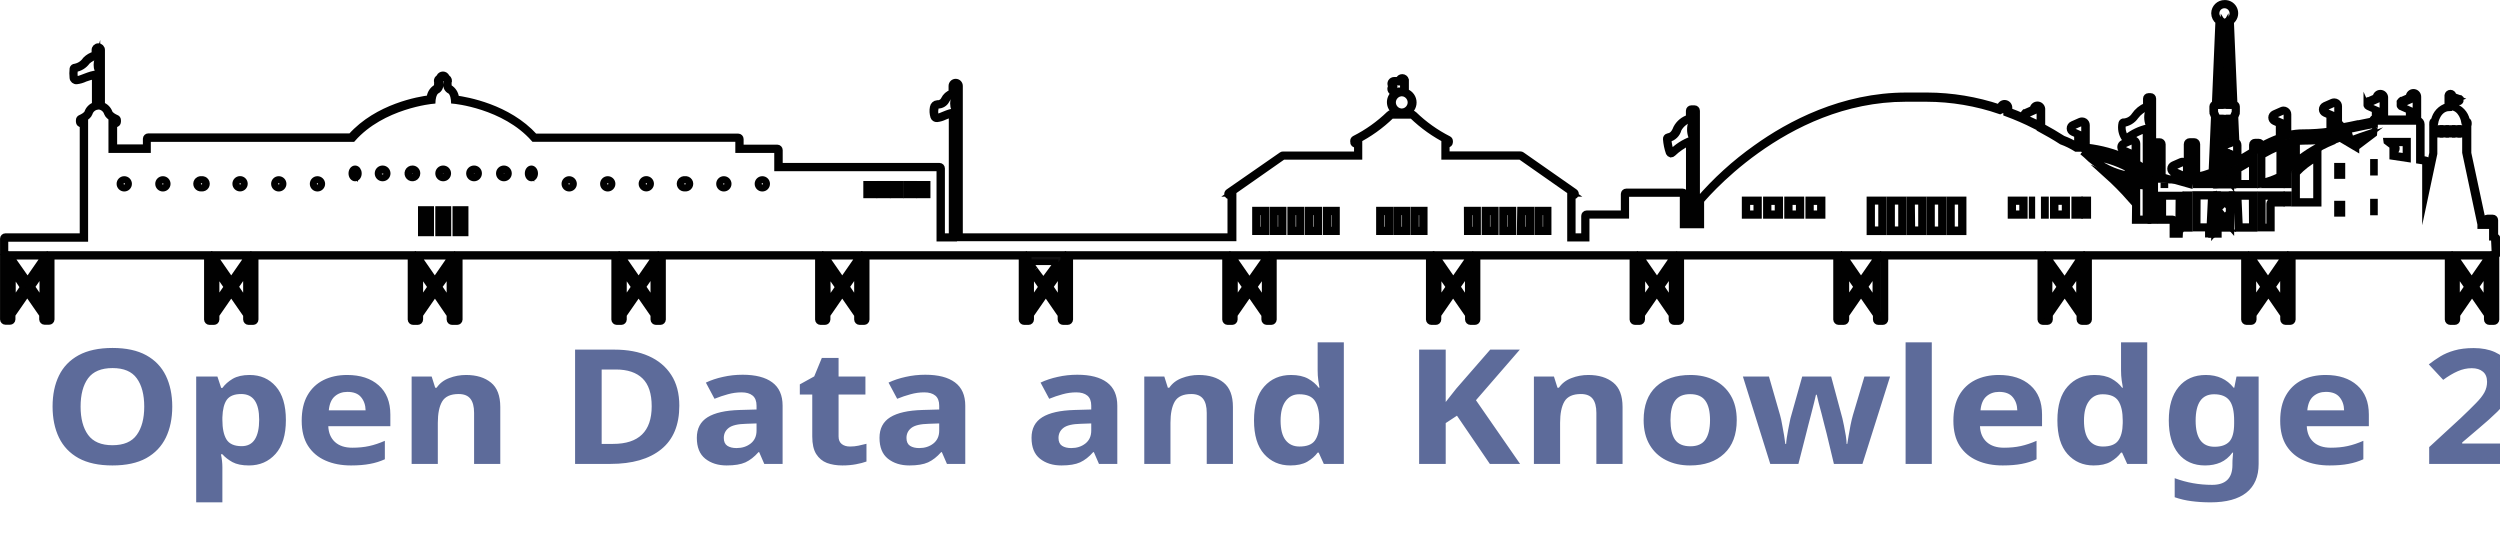
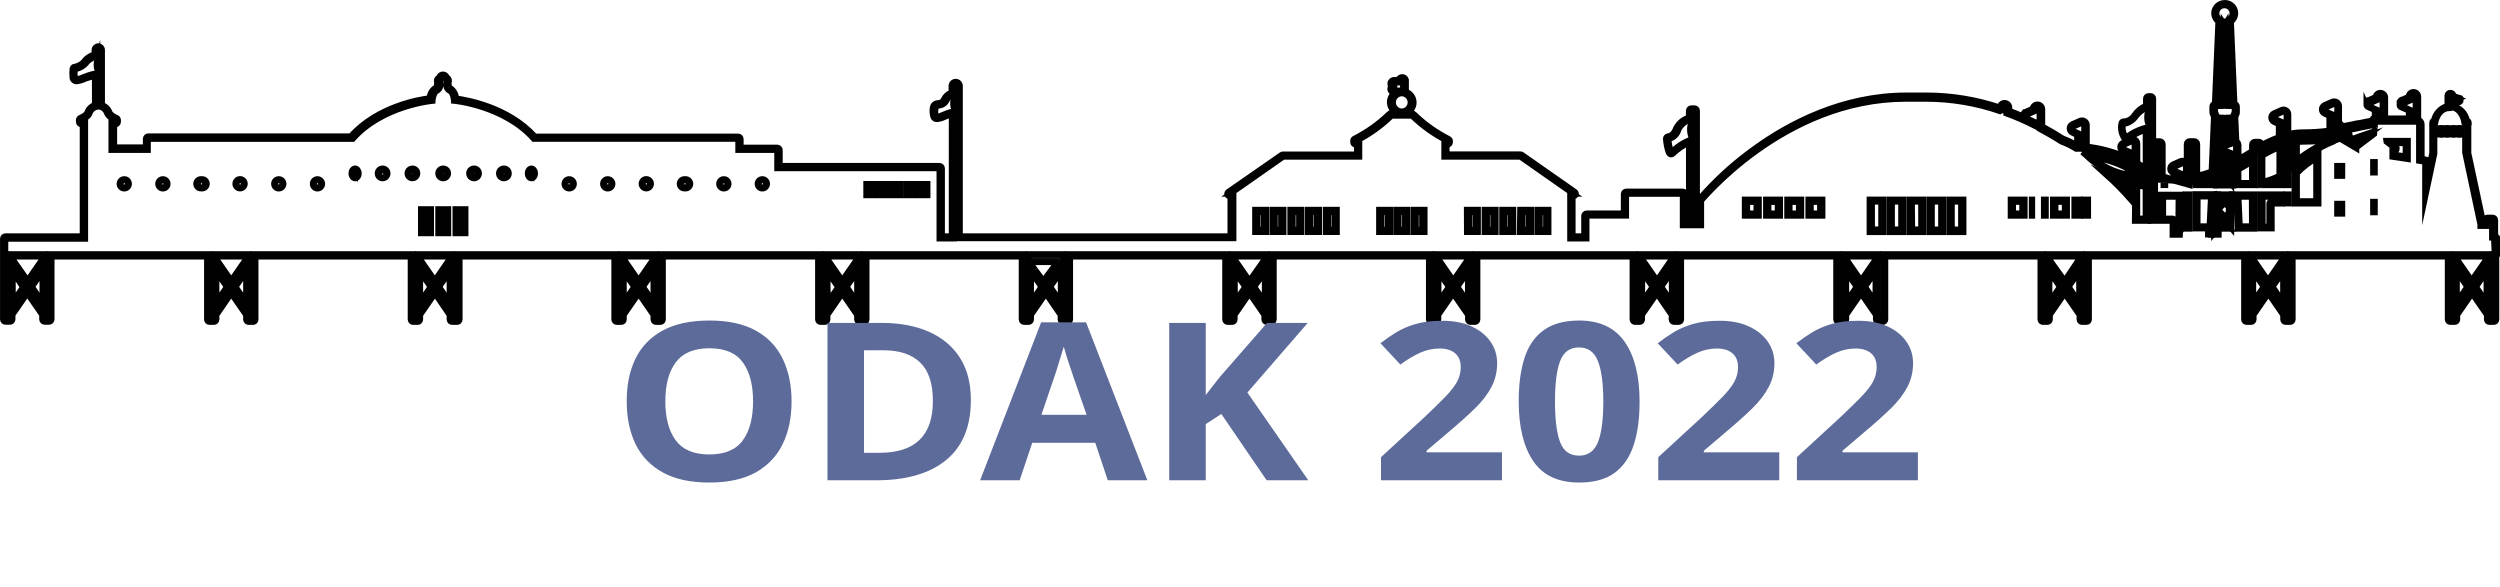
- <svg xmlns="http://www.w3.org/2000/svg" viewBox="0 0 328.14 71.03">
+ <svg xmlns="http://www.w3.org/2000/svg" viewBox="0 0 328.14 77">
  <defs>
-     <style>.cls-1{fill:#111011;stroke:#010101;stroke-miterlimit:10;stroke-width:0.75px;}.cls-2{font-size:21px;fill:#5d6b9a;font-family:GurmukhiSangamMN-Bold, Gurmukhi Sangam MN;font-weight:700;}</style>
+     <style>.cls-1{fill:#111011;stroke:#010101;stroke-miterlimit:10;stroke-width:0.75px;}.cls-2{font-size:28.92px;fill:#5d6b9a;font-family:GurmukhiSangamMN-Bold, Gurmukhi Sangam MN;font-weight:700;}</style>
  </defs>
  <g id="Layer_2" data-name="Layer 2">
    <g id="Layer_1-2" data-name="Layer 1">
      <path class="cls-1" d="M193,40.72V34.66l-2.1,3Zm-.34-1.08-1.35-2,1.35-1.95Z" />
      <path class="cls-1" d="M166.21,27.52h-1.48v2.95h1.48Zm-.34,2.62h-.8V27.86h.8Z" />
      <path class="cls-1" d="M181,30.47h1.49V27.52H181Zm.34-2.61h.81v2.28h-.81Z" />
      <path class="cls-1" d="M183.25,30.47h1.49V27.52h-1.49Zm.34-2.61h.81v2.28h-.81Z" />
      <path class="cls-1" d="M169.35,30.47h1.49V27.52h-1.49Zm.34-2.61h.81v2.28h-.81Z" />
      <path class="cls-1" d="M171.66,30.47h1.49V27.52h-1.49Zm.34-2.61h.81v2.28H172Z" />
      <path class="cls-1" d="M174,30.47h1.48V27.52H174Zm.34-2.61h.8v2.28h-.8Z" />
      <path class="cls-1" d="M185.51,30.47H187V27.52h-1.48Zm.34-2.61h.8v2.28h-.8Z" />
      <path class="cls-1" d="M188.48,40.72l2.1-3-2.1-3Zm.34-5,1.34,1.94-1.34,1.94Z" />
      <path class="cls-1" d="M166.3,40.72V34.66l-2.1,3ZM166,39.64l-1.35-2L166,35.74Z" />
      <path class="cls-1" d="M161.75,34.15,164,37.43l2.28-3.29v-.79h-4.55Zm.34-.46H166V34L164,36.84l-1.93-2.79Z" />
      <path class="cls-1" d="M161.75,40.72l2.09-3-2.09-3Zm.34-5,1.34,1.94-1.34,1.94Z" />
      <path class="cls-1" d="M167,30.47h1.48V27.52H167Zm.34-2.61h.8v2.28h-.8Z" />
      <path class="cls-1" d="M86.1,40.72V34.66l-2.1,3Zm-.34-1.08-1.35-2,1.35-1.95Z" />
      <path class="cls-1" d="M54.14,22.1a.66.66,0,1,0,.65.66A.65.65,0,0,0,54.14,22.1Zm0,1a.33.33,0,1,1,.31-.33A.32.32,0,0,1,54.14,23.09Z" />
      <path class="cls-1" d="M58.18,23.42a.66.66,0,1,0-.67-.66A.66.66,0,0,0,58.18,23.42Zm0-1a.33.33,0,0,1,.33.33.33.33,0,0,1-.33.33.33.33,0,0,1-.33-.33A.33.33,0,0,1,58.18,22.43Z" />
      <path class="cls-1" d="M50.22,22.1a.66.66,0,0,0,0,1.32.66.66,0,0,0,0-1.32Zm0,1a.31.31,0,0,1-.28-.33.28.28,0,1,1,.28.33Z" />
      <path class="cls-1" d="M41.66,23.5a.63.63,0,1,0,.64.63A.64.64,0,0,0,41.66,23.5Zm0,.92a.29.29,0,1,1,0-.58.29.29,0,0,1,.3.29A.29.29,0,0,1,41.66,24.42Z" />
      <path class="cls-1" d="M46.61,22.1c-.27,0-.49.29-.49.66s.22.66.49.66.49-.29.49-.66S46.88,22.1,46.61,22.1Zm0,1s-.15-.12-.15-.33.11-.33.15-.33.15.12.15.33S46.65,23.09,46.61,23.09Z" />
      <path class="cls-1" d="M56.59,27.44H55.24v3.19h1.35Zm-.34,2.85h-.67V27.78h.67Z" />
      <path class="cls-1" d="M58.85,27.44H57.51v3.19h1.34Zm-.34,2.85h-.66V27.78h.66Z" />
      <path class="cls-1" d="M59.36,40.72V34.66l-2.1,3ZM59,39.64l-1.35-2L59,35.74Z" />
      <path class="cls-1" d="M54.82,34.15l2.27,3.28,2.27-3.29v-.79H54.82Zm.34-.46H59V34l-1.93,2.8-1.93-2.79Z" />
      <path class="cls-1" d="M36.59,23.5a.63.63,0,1,0,.63.63A.63.63,0,0,0,36.59,23.5Zm0,.92a.28.28,0,0,1-.29-.29.28.28,0,0,1,.29-.29.28.28,0,0,1,.29.29A.29.29,0,0,1,36.59,24.42Z" />
      <path class="cls-1" d="M54.82,40.72l2.09-3-2.09-3Zm.34-5,1.34,1.94-1.34,1.94Z" />
      <path class="cls-1" d="M59.77,30.63h1.34V27.44H59.77Zm.34-2.85h.67v2.51h-.67Z" />
      <path class="cls-1" d="M1.35,34.15l2.27,3.28L5.9,34.14v-.79H1.35Zm.34-.46H5.56V34l-1.94,2.8L1.69,34.05Z" />
      <path class="cls-1" d="M12.78,9.27V7.74A2.61,2.61,0,0,0,12.78,9.27Z" />
      <path class="cls-1" d="M1.35,40.72l2.09-3-2.09-3Zm.34-5L3,37.69,1.69,39.63Z" />
      <path class="cls-1" d="M28.08,34.15l2.27,3.28,2.28-3.29v-.79H28.08Zm.34-.46h3.87V34l-1.94,2.8-1.93-2.79Z" />
      <path class="cls-1" d="M16.3,23.5a.63.63,0,1,0,.64.63A.63.63,0,0,0,16.3,23.5Zm0,.92a.29.29,0,1,1,.3-.29A.29.29,0,0,1,16.3,24.42Z" />
      <path class="cls-1" d="M5.9,40.72V34.66l-2.1,3Zm-.34-1.08-1.35-2,1.35-1.95Z" />
      <path class="cls-1" d="M21.38,23.5a.63.63,0,1,0,.63.63A.63.63,0,0,0,21.38,23.5Zm0,.92a.29.29,0,0,1-.3-.29.3.3,0,0,1,.59,0A.29.29,0,0,1,21.38,24.42Z" />
      <path class="cls-1" d="M28.08,40.72l2.1-3-2.1-3Zm.34-5,1.34,1.94-1.34,1.94Z" />
      <path class="cls-1" d="M32.63,40.72V34.66l-2.1,3Zm-.34-1.08-1.35-2,1.35-1.95Z" />
      <path class="cls-1" d="M26.45,23.5a.63.63,0,1,0,0,1.25.63.63,0,1,0,0-1.25Zm0,.92a.29.29,0,1,1,0-.58.28.28,0,0,1,.29.29A.29.29,0,0,1,26.45,24.42Z" />
      <path class="cls-1" d="M31.52,24.75a.63.63,0,1,0-.64-.62A.63.63,0,0,0,31.52,24.75Zm0-.91a.29.29,0,1,1,0,.58.29.29,0,1,1,0-.58Z" />
      <path class="cls-1" d="M81.55,40.72l2.09-3-2.09-3Zm.34-5,1.34,1.94-1.34,1.94Z" />
      <path class="cls-1" d="M117.18,25.64h1.07V24.13h-1.07Zm.34-1.17h.4v.83h-.4Z" />
      <path class="cls-1" d="M115.43,25.64h1.08V24.13h-1.08Zm.34-1.17h.4v.83h-.4Z" />
      <path class="cls-1" d="M108.28,34.15l2.27,3.28,2.28-3.29v-.79h-4.55Zm.34-.46h3.87V34l-1.94,2.8-1.93-2.79Z" />
      <path class="cls-1" d="M113.69,25.64h1.07V24.13h-1.07Zm.34-1.17h.39v.83H114Z" />
      <path class="cls-1" d="M118.93,25.64H120V24.13h-1.07Zm.34-1.17h.39v.83h-.39Z" />
      <path class="cls-1" d="M120.68,25.64h1.07V24.13h-1.07Zm.34-1.17h.39v.83H121Z" />
      <path class="cls-1" d="M139.56,40.72V34.66l-2.1,3Zm-.34-1.08-1.35-2,1.35-1.95Z" />
      <polygon class="cls-1" points="135.36 34.7 135.87 35.39 135.36 34.65 135.36 34.7" />
      <path class="cls-1" d="M112.83,40.72V34.66l-2.1,3Zm-.34-1.08-1.35-2,1.35-1.95Z" />
      <path class="cls-1" d="M135,40.72l2.09-3-2.09-3Zm.34-5,1.34,1.94-1.34,1.94Z" />
      <path class="cls-1" d="M125.24,14.43V12.7A2.53,2.53,0,0,0,125.24,14.43Z" />
      <path class="cls-1" d="M84.84,24.75a.63.63,0,1,0-.64-.62A.63.63,0,0,0,84.84,24.75Zm0-.91a.29.29,0,1,1,0,.58.29.29,0,1,1,0-.58Z" />
      <path class="cls-1" d="M108.28,40.72l2.1-3-2.1-3Zm.34-5L110,37.69l-1.34,1.94Z" />
      <path class="cls-1" d="M74.7,23.5a.63.63,0,1,0,.64.63A.64.64,0,0,0,74.7,23.5Zm0,.92a.29.29,0,0,1-.3-.29.29.29,0,0,1,.3-.29.29.29,0,1,1,0,.58Z" />
      <path class="cls-1" d="M62.22,22.1a.66.66,0,1,0,.66.66A.65.65,0,0,0,62.22,22.1Zm0,1a.33.33,0,1,1,.32-.33A.32.32,0,0,1,62.22,23.09Z" />
      <path class="cls-1" d="M66.14,22.1a.66.66,0,0,0,0,1.32.66.66,0,0,0,0-1.32Zm0,1a.33.33,0,0,1,0-.66.31.31,0,0,1,.28.33A.31.31,0,0,1,66.14,23.09Z" />
      <path class="cls-1" d="M69.75,22.1c-.27,0-.49.29-.49.66s.22.66.49.66.49-.29.49-.66S70,22.1,69.75,22.1Zm0,1s-.15-.11-.15-.33.11-.33.15-.33.15.12.15.33S69.79,23.09,69.75,23.09Z" />
      <path class="cls-1" d="M79.77,23.5a.63.63,0,1,0,.63.63A.63.63,0,0,0,79.77,23.5Zm0,.92a.29.29,0,0,1-.29-.29.28.28,0,0,1,.29-.29.28.28,0,0,1,.29.29A.28.28,0,0,1,79.77,24.42Z" />
      <path class="cls-1" d="M100.06,23.5a.63.63,0,1,0,.63.63A.63.63,0,0,0,100.06,23.5Zm0,.92a.29.29,0,1,1,.29-.29A.29.29,0,0,1,100.06,24.42Z" />
      <path class="cls-1" d="M95,23.5a.63.63,0,1,0,.64.63A.63.63,0,0,0,95,23.5Zm0,.92a.29.29,0,0,1-.29-.29.3.3,0,0,1,.59,0A.29.29,0,0,1,95,24.42Z" />
      <polygon class="cls-1" points="135.02 34.15 135.36 34.65 135.36 34.42 138.54 34.42 138.54 34.69 136.95 36.84 135.87 35.39 137.29 37.44 139.56 34.15 139.56 33.35 135.02 33.35 135.02 34.15" />
      <path class="cls-1" d="M89.91,23.5a.63.63,0,1,0,0,1.25.63.63,0,1,0,0-1.25Zm0,.92a.29.29,0,0,1-.29-.29.28.28,0,0,1,.29-.29.29.29,0,1,1,0,.58Z" />
      <path class="cls-1" d="M81.55,34.15l2.27,3.28,2.28-3.29v-.79H81.55Zm.34-.46h3.87V34l-1.94,2.8-1.93-2.79Z" />
      <rect class="cls-1" x="273.57" y="26.18" width="0.52" height="2.15" />
      <path class="cls-1" d="M288.13,30h1.67v.79h.51l.23-5.32h-2.41Zm.34-4.19h1.72L290,29.77a.35.35,0,0,0-.22-.08h-1.33Z" />
      <path class="cls-1" d="M290.76,27.78l-.12,2.8,1.27-1.47Zm.3.87.41.46-.45.52Z" />
      <polygon class="cls-1" points="291.23 30.82 291.23 30.15 290.64 30.82 291.23 30.82" />
      <path class="cls-1" d="M288.13,24.32h2.46l0-.9a13.33,13.33,0,0,1-2.5.69Zm2.14-.42V24H290Z" />
      <polygon class="cls-1" points="292.5 25.5 291.54 25.5 292.02 25.98 292.5 25.5" />
      <polygon class="cls-1" points="292.12 18.07 292.82 18.88 292.89 18.85 292.82 17.26 292.12 18.07" />
      <path class="cls-1" d="M291.31,25.5h-.45l-.07,1.71,1.12-1.12Zm-.12.35.24.24-.27.27Z" />
      <path class="cls-1" d="M290.78,27.44v.11L292,29l.85-1v-1l-.85-.84Zm1.75-.25v.7l-.51.59-.84-1,.84-.83Z" />
      <path class="cls-1" d="M292.12,23.24l.75.91V22.39l-.1.06Z" />
      <path class="cls-1" d="M291,21.75v.13l.43.54c.49-.22,1-.46,1.42-.71v-.13l-.85-1Zm1.39-.17-.86.42-.14-.17.61-.7Z" />
      <polygon class="cls-1" points="292.13 20.5 292.87 21.34 292.87 20.12 292.57 19.99 292.13 20.5" />
      <polygon class="cls-1" points="292.13 26.09 292.87 26.83 292.87 25.5 292.73 25.5 292.13 26.09" />
      <polygon class="cls-1" points="291.33 30.03 292.71 30.03 292.02 29.23 291.33 30.03" />
      <polygon class="cls-1" points="292.87 29.97 292.87 28.25 292.12 29.11 292.87 29.97" />
      <path class="cls-1" d="M292,23.36l-.79,1h1.57Zm0,.53.07.09H292Z" />
      <path class="cls-1" d="M291.85,22.9l.17.21.39-.48Z" />
      <polygon class="cls-1" points="291.48 11.28 291.44 12.22 291.91 11.73 291.48 11.28" />
      <path class="cls-1" d="M291.92,23.24,291.7,23l-.74.32,0,1H291Z" />
      <path class="cls-1" d="M292.55,11.07V11l-.53-.61-.53.61v.12l.54.55Zm-.53-.21.12.14-.12.13-.13-.13Z" />
      <polygon class="cls-1" points="291.54 9.79 291.5 10.7 291.92 10.22 291.54 9.79" />
      <polygon class="cls-1" points="291.61 8.09 291.57 9.09 291.92 8.55 291.61 8.09" />
      <path class="cls-1" d="M292.49,9.56V9.4L292,8.7l-.46.7v.16l.47.54ZM292,9.31l.1.16-.1.11-.1-.11Z" />
      <polygon class="cls-1" points="291.92 13.53 291.41 12.84 291.36 13.91 291.63 13.91 291.92 13.53" />
      <path class="cls-1" d="M292.62,12.59v-.13l-.59-.62-.6.62v.13l.6.81Zm-.6-.26.21.22-.21.28-.21-.28Z" />
      <polygon class="cls-1" points="291.67 15.44 291.3 15.44 291.25 16.62 291.92 15.76 291.67 15.44" />
      <path class="cls-1" d="M292.41,19.92l-.35-.15a.31.31,0,0,1-.18-.28.29.29,0,0,1,.18-.27l.61-.27-.65-.76-.89,1v.13l.89,1Zm-.85-.58,0-.05.11-.13A1.34,1.34,0,0,0,291.56,19.34Zm.46-.63.1.12-.2.08a.56.56,0,0,0-.15.1Z" />
      <path class="cls-1" d="M291,22.12l0,.5.32-.13Z" />
      <path class="cls-1" d="M292.41,7.82V7.63L292,7.07l-.39.56v.19l.39.59ZM292,7.67l0,.06,0,.07,0-.07Z" />
      <path class="cls-1" d="M292.81,17v-.14l-.79-1-.79,1V17L292,18Zm-.79-.59.41.52-.41.47-.41-.47Z" />
      <polygon class="cls-1" points="291.22 17.26 291.14 18.97 291.92 18.07 291.22 17.26" />
      <path class="cls-1" d="M291.12,19.59,291,21.5l.88-1Zm.3.85,0,0,0,.06Z" />
      <path class="cls-1" d="M299.51,18.83a19.06,19.06,0,0,0-2.88,1.4v4.05a10,10,0,0,0,2.88-1Zm-.34,4.23a9.18,9.18,0,0,1-2.2.79V20.42a21.47,21.47,0,0,1,2.2-1.1Z" />
      <rect class="cls-1" x="320.59" y="16.81" width="0.47" height="0.86" />
      <rect class="cls-1" x="321.36" y="16.81" width="0.55" height="0.86" />
      <path class="cls-1" d="M313.23,18.61l1,.76v.17H314v1.05l2.06.31V18.47h-2.85Zm2.51.2v1.7l-1.38-.2v-.45a.35.35,0,0,0,.23-.32v-.17a.31.31,0,0,0-.14-.26l-.39-.3Z" />
      <rect class="cls-1" x="311.47" y="21.25" width="0.25" height="1.41" />
      <path class="cls-1" d="M311.66,17.21c-1,.33-2.41.8-3.87,1.39l1.5.89v-.12l2.34-1.77ZM309.18,19l-.63-.37c.78-.3,1.51-.56,2.14-.78Z" />
      <rect class="cls-1" x="311.47" y="26.47" width="0.25" height="1.41" />
      <rect class="cls-1" x="322.93" y="16.81" width="0.4" height="0.86" />
      <path class="cls-1" d="M322.15,34.15l2.27,3.28,2.27-3.29v-.79h-4.54Zm.34-.46h3.87V34l-1.94,2.8-1.93-2.79Z" />
      <path class="cls-1" d="M327.52,31V28.89a.34.34,0,0,0-.34-.34h-.68a.34.34,0,0,0-.34.34v.56H326l-2-9.35V16.47a.34.34,0,0,0,.05-.17v-.19a.34.34,0,0,0-.24-.32A2.48,2.48,0,0,0,322,13.9v-.23l.8-.28.07,0h0l0,0a.3.3,0,0,0,.11-.14.19.19,0,0,0,0-.08.19.19,0,0,0,0-.08V13s0-.06,0-.08v0l0,0h0v0l0,0-.07-.06h0l-.07,0-.8-.28v-.07a.41.41,0,0,0-.81,0V13.9a2.49,2.49,0,0,0-1.77,1.89.35.35,0,0,0-.23.32v.19a.41.41,0,0,0,0,.18h0V20.1l-.56,2.64V21.25a.33.33,0,0,0-.29-.33l-.51-.08V16.31a.64.64,0,0,0-.45-.61v-3a.64.64,0,0,0-1.28,0l-.88.39-.08,0h0a.65.65,0,0,0-.1.09.24.24,0,0,0-.08.1s0,0-.05.07l0,.07a.23.23,0,0,0,0,.07.11.11,0,0,0,0,.05.22.22,0,0,0,0,.08.19.19,0,0,0,0,.08.09.09,0,0,0,0,.05.12.12,0,0,0,0,.07.09.09,0,0,0,0,.05.45.45,0,0,0,.11.17l.05,0,.16.1h0l.89.39v1h-3.08V12.74a.65.65,0,0,0-1.29,0l-.88.39-.08,0h0l-.1.09a.36.36,0,0,0-.08.09l-.05.08h0s0,0,0,0a.29.29,0,0,0,0,.09.39.39,0,0,0,0,.13.59.59,0,0,0,0,.14s0,.05,0,.08,0,0,0,0a.75.75,0,0,0,.08.14l0,0,0,0a.51.51,0,0,0,.13.09h0l.88.39v1l0,0h0a.33.33,0,0,0-.34.3v.05l-1.72.35-.13,0c-.69.15-1.4.3-2.13.43v-.1a.34.34,0,0,0-.34-.3h0V13.93a.63.63,0,0,0-.3-.54.67.67,0,0,0-.34-.1.86.86,0,0,0-.27.05l-1,.44a.65.65,0,0,0-.38.59.63.63,0,0,0,.38.57l.61.27v1.92a25.72,25.72,0,0,1-3.36.22,9.06,9.06,0,0,0-2,.22V15a.62.62,0,0,0-.29-.53.61.61,0,0,0-.35-.11.58.58,0,0,0-.26.06l-1,.44a.63.63,0,0,0-.37.57.65.65,0,0,0,.38.59l.61.27V18a17.69,17.69,0,0,0-2.2,1v0a.41.41,0,0,0-.42-.41H296a.41.41,0,0,0-.42.41v.84l-.71.43-.54.32-.5.29V19.06a.63.63,0,0,0-.28-.53l-.14-3.17.21-.51v0a.39.39,0,0,0,0-.13V14a.41.41,0,0,0-.32-.4l-.46-10.76A1.36,1.36,0,0,0,292,.38a1.38,1.38,0,0,0-1.39,1.36,1.38,1.38,0,0,0,.55,1.09l-.46,10.76a.42.42,0,0,0-.33.4v.7a.35.35,0,0,0,0,.13v0l.21.51-.31,7.17a15.11,15.11,0,0,1-1.86.56V18.92a.41.41,0,0,0-.42-.41h-.56a.41.41,0,0,0-.42.41v2.43a.58.58,0,0,0-.18-.17.62.62,0,0,0-.35-.1.58.58,0,0,0-.26.05l-1,.44a.64.64,0,0,0-.38.58.62.62,0,0,0,.38.57l.62.28v.38h-1.15l-.81-.25v-4.2a.41.41,0,0,0-.42-.41H283a.42.42,0,0,0-.37.22V12.94a.34.34,0,0,0-.34-.34H282a.34.34,0,0,0-.34.34v.93a3.5,3.5,0,0,0-1.52,1.25,1.79,1.79,0,0,1-1.3.8l-.16,0a.34.34,0,0,0-.24.24,2.61,2.61,0,0,0,.41,2.05.33.33,0,0,0,.24.14h0a.35.35,0,0,0,.22-.08,6.84,6.84,0,0,1,2.31-1.21v5a7.9,7.9,0,0,1-.86-.54l-.21-.14V18.86a.6.6,0,0,0-.3-.53.62.62,0,0,0-.34-.1.7.7,0,0,0-.25.05l-1,.45a.62.62,0,0,0-.38.57.64.64,0,0,0,.37.58l.62.27v.55a17.93,17.93,0,0,0-5.35-1.47V16.42a.63.63,0,0,0-.29-.53.64.64,0,0,0-.35-.1.75.75,0,0,0-.26.05l-1,.44a.61.61,0,0,0-.38.58.64.64,0,0,0,.38.58l.6.27v1.36a10.47,10.47,0,0,0-1.84-.89c-.88-.56-1.8-1.1-2.71-1.59V14.27a.65.65,0,0,0-1.29,0l-.88.39-.11.06-.07,0a.76.76,0,0,0-.1.13l0,0a.54.54,0,0,0-.05.11h0s0,.05,0,.08a.73.73,0,0,0,0,.24h0c-.6-.27-1.21-.52-1.82-.74v-.35a.64.64,0,0,0-1.28-.1,30.32,30.32,0,0,0-9.51-1.57h-2.73c-8.42,0-15.4,3.74-19.77,6.88a41.87,41.87,0,0,0-7.55,6.87.34.34,0,0,0,0,.35.33.33,0,0,0,.18.17v2.38h-.34V14.54a.34.34,0,0,0-.34-.34H222a.34.34,0,0,0-.34.34v.89A2.79,2.79,0,0,0,220,16.8c-.32.83-.65,1-1.1,1.09a.33.33,0,0,0-.25.35,7,7,0,0,0,.38,1.84.39.39,0,0,0,.25.2h.06a.31.31,0,0,0,.24-.1,8,8,0,0,1,2.09-1.44V29.25h-.46V25.46a.34.34,0,0,0-.34-.33h-7.41a.34.34,0,0,0-.34.33V28h-4.86a.34.34,0,0,0-.34.34V31h-1.49V25.78h.08a.35.35,0,0,0,.33-.24.33.33,0,0,0-.13-.37l-6.95-4.86a.31.31,0,0,0-.19-.06h-9.68V19h.1a.34.34,0,0,0,.34-.34v-.13a.33.33,0,0,0-.18-.3A18.58,18.58,0,0,1,185.62,15a.34.34,0,0,0-.26-.12h-.81a1.51,1.51,0,0,0,0-2.85V10.48a.52.52,0,0,0-1,0v0H183a.53.53,0,0,0-.45.25.52.52,0,0,0,0,.51l0,.08,0,.07a.51.51,0,0,0,.44.78h.08a1.51,1.51,0,0,0,.33,2.66h-.81a.34.34,0,0,0-.26.12,18.58,18.58,0,0,1-4.55,3.24.33.33,0,0,0-.18.3v.13A.34.34,0,0,0,178,19h.1v1.26H168.4a.31.31,0,0,0-.19.06l-7,4.86a.33.33,0,0,0-.13.37.35.35,0,0,0,.33.24h.08V31H126V11.28a.56.56,0,0,0-1.12,0v.86a1.73,1.73,0,0,0-1,.89.87.87,0,0,1-.86.5.65.65,0,0,0-.59.54,2.52,2.52,0,0,0,.07,1.27.47.47,0,0,0,.48.31,3,3,0,0,0,1-.29,8,8,0,0,1,.93-.34V31h-1.26V22.1a.34.34,0,0,0-.34-.34H102.36V19.7a.34.34,0,0,0-.34-.34H97.23V18.25a.34.34,0,0,0-.34-.34H70.21c-3.53-3.9-9-4.81-10.33-5a1.77,1.77,0,0,0-.67-1.29c-.31-.18-.31-.33-.31-.62a.53.53,0,0,1,0-.17.5.5,0,0,0-.18-.64.59.59,0,0,1-.09-.11.55.55,0,0,0-.49-.32.56.56,0,0,0-.49.31c0,.06-.06.1-.1.12a.23.23,0,0,0-.07.07.47.47,0,0,0-.13.5.41.41,0,0,0,0,.08v0a.35.35,0,0,1,0,.13c0,.29,0,.44-.31.62a1.74,1.74,0,0,0-.67,1.29c-1.32.16-6.81,1.07-10.33,5H19.47a.34.34,0,0,0-.34.33v1.12H15v-3h.16A.34.34,0,0,0,15.5,16v-.24a.33.33,0,0,0-.22-.31c-.28-.11-.78-.4-.88-.68a1.67,1.67,0,0,0-1-1V6.56a.49.49,0,0,0-1,0v.57a2.66,2.66,0,0,0-1.19.7,2.12,2.12,0,0,1-1.37.91h0A.34.34,0,0,0,9.51,9a5.39,5.39,0,0,0,0,1.23.51.51,0,0,0,.55.45,3.45,3.45,0,0,0,1.13-.33A8,8,0,0,1,12.44,10v3.77a1.62,1.62,0,0,0-1,1c-.11.3-.64.58-.88.68a.33.33,0,0,0-.22.31V16a.34.34,0,0,0,.34.33h.16V31H.71a.33.33,0,0,0-.33.33v2a.33.33,0,0,0,0,.17v8.42a.34.34,0,0,0,.34.33h.59a.34.34,0,0,0,.34-.33v-.61l1.93-2.79,1.94,2.8v.6a.34.34,0,0,0,.34.33h.58a.34.34,0,0,0,.34-.33V33.69H27.16v8.25a.34.34,0,0,0,.34.33h.58a.34.34,0,0,0,.34-.33v-.61l1.93-2.79,1.94,2.8v.6a.34.34,0,0,0,.34.33h.59a.33.33,0,0,0,.33-.33V33.69H53.89v8.25a.34.34,0,0,0,.34.33h.59a.34.34,0,0,0,.34-.33v-.61l1.93-2.79L59,41.34v.6a.34.34,0,0,0,.34.33H60a.34.34,0,0,0,.34-.33V33.69H80.62v8.25a.34.34,0,0,0,.34.33h.59a.34.34,0,0,0,.34-.33v-.61l1.93-2.79,1.94,2.8v.6a.34.34,0,0,0,.34.33h.58a.34.34,0,0,0,.34-.33V33.69h20.34v8.25a.34.34,0,0,0,.34.33h.58a.34.34,0,0,0,.34-.33v-.61l1.93-2.79,1.94,2.8v.6a.34.34,0,0,0,.34.33h.59a.33.33,0,0,0,.33-.33V33.69h20.34v8.25a.34.34,0,0,0,.34.33H135a.34.34,0,0,0,.34-.33v-.61l1.93-2.79,1.93,2.8v.6a.34.34,0,0,0,.34.33h.59a.34.34,0,0,0,.34-.33V33.69h20.33v8.25a.34.34,0,0,0,.34.33h.59a.34.34,0,0,0,.34-.33v-.61L164,38.54l1.94,2.8v.6a.34.34,0,0,0,.34.33h.58a.34.34,0,0,0,.34-.33V33.69h20.34v8.25a.34.34,0,0,0,.34.33h.58a.34.34,0,0,0,.34-.33v-.61l1.93-2.79,1.94,2.8v.6a.34.34,0,0,0,.34.33h.58a.34.34,0,0,0,.34-.33V33.69h20.34v8.25a.34.34,0,0,0,.34.33h.59a.34.34,0,0,0,.34-.33v-.61l1.93-2.79,1.93,2.8v.6a.34.34,0,0,0,.34.33h.59a.34.34,0,0,0,.34-.33V33.69H241v8.25a.34.34,0,0,0,.34.33H242a.34.34,0,0,0,.34-.33v-.61l1.93-2.79,1.94,2.8v.6a.33.33,0,0,0,.33.33h.59a.34.34,0,0,0,.34-.33V33.69h20.34v8.25a.34.34,0,0,0,.34.33h.58a.34.34,0,0,0,.34-.33v-.61L271,38.54l1.94,2.8v.6a.34.34,0,0,0,.34.33h.58a.34.34,0,0,0,.34-.33V33.69h20.34v8.25a.34.34,0,0,0,.34.33h.59a.34.34,0,0,0,.34-.33v-.61l1.93-2.79,1.93,2.8v.6a.34.34,0,0,0,.34.33h.59a.34.34,0,0,0,.34-.33V33.69h20.33v8.25a.34.34,0,0,0,.34.33h.59a.34.34,0,0,0,.34-.33v-.61l1.93-2.79,1.94,2.8v.6a.33.33,0,0,0,.33.33h.59a.34.34,0,0,0,.34-.33V33.63a.35.35,0,0,0,.15-.28v-2A.34.34,0,0,0,327.52,31Zm-.09,2.35h-.15v8.59h-.59v-.7L324.42,38l-2.27,3.28v.71h-.59V33.35h-21v8.59H300v-.7L297.69,38l-2.27,3.28v.71h-.59V33.35h-21v8.59h-.58v-.7L271,38l-2.27,3.28v.71h-.58V33.35h-21v8.59h-.59v-.7L244.22,38,242,41.23v.71h-.59V33.35h-21v8.59h-.59v-.7L217.49,38l-2.27,3.28v.71h-.59V33.35h-21v8.59H193v-.7L190.75,38l-2.27,3.28v.71h-.58V33.35h-21v8.59h-.58v-.7L164,38l-2.27,3.28v.71h-.59V33.35h-21v8.59h-.59v-.7L137.29,38,135,41.23v.71h-.59V33.35h-21v8.59h-.59v-.7L110.55,38l-2.27,3.28v.71h-.58V33.35h-21v8.59H86.1v-.7L83.82,38l-2.27,3.28v.71H81V33.35H60v8.59h-.59v-.7L57.09,38l-2.27,3.28v.71h-.59V33.35h-21v8.59h-.59v-.7L30.35,38l-2.27,3.28v.71H27.5V33.35h-21v8.59H5.9v-.7L3.62,38,1.35,41.23v.71H.76V33.35H.71v-2H11.19V16h-.5v-.24s.88-.34,1.08-.87a1.24,1.24,0,0,1,1-.87V9.64h-.11c-.83,0-2.1.74-2.61.74-.12,0-.2,0-.21-.15a4.54,4.54,0,0,1,0-1.14h0a2.41,2.41,0,0,0,1.63-1,2.76,2.76,0,0,1,1.27-.67V6.56a.14.14,0,0,1,.14-.14.14.14,0,0,1,.15.14V14a1.25,1.25,0,0,1,1,.87c.2.53,1.08.87,1.08.87V16h-.5V19.7h4.81V18.25H46.31c3.88-4.41,10.48-5,10.48-5s.05-1,.53-1.3A.87.87,0,0,0,57.8,11a.72.72,0,0,0,0-.24l0-.09a.17.17,0,0,1,0-.18l0,0c.19-.14.19-.36.38-.36s.18.22.38.36,0,.24,0,.54a.87.87,0,0,0,.48.91c.48.27.53,1.3.53,1.3s6.6.6,10.49,5H96.89V19.7H102v2.4H123.3v9.22h1.94V14.63c-.75,0-1.81.68-2.24.68-.08,0-.14,0-.16-.09a2.19,2.19,0,0,1,0-1.1.29.29,0,0,1,.27-.25,1.25,1.25,0,0,0,1.16-.71,1.45,1.45,0,0,1,1-.77V11.28a.22.22,0,0,1,.44,0v20h36.2V25.44h-.42l6.94-4.86h10V18.65H178v-.13a18.85,18.85,0,0,0,4.65-3.32h1.19v-.59a1.19,1.19,0,0,1-1-1.17,1.2,1.2,0,0,1,1-1.17v-.41H183a.18.18,0,0,1-.15-.08.17.17,0,0,1,0-.18l.15-.25-.15-.24a.17.17,0,0,1,0-.18.16.16,0,0,1,.15-.09h.79v-.36a.18.18,0,0,1,.18-.18.18.18,0,0,1,.17.18v1.79a1.2,1.2,0,0,1,1,1.17,1.19,1.19,0,0,1-1,1.17v.59h1.19A18.85,18.85,0,0,0,190,18.52v.13h-.44v1.93h10l6.94,4.86h-.42v5.88h2.17v-3h5.2V25.46h7.41v4.13H222V18.29A7,7,0,0,0,219.36,20a7.15,7.15,0,0,1-.36-1.73,1.75,1.75,0,0,0,1.34-1.3A2.69,2.69,0,0,1,222,15.66V14.54h.3V29.59h1v-3h-.21s10.92-13.61,27.05-13.61h2.73a29.8,29.8,0,0,1,9.65,1.63l.19-.09v-.21a.31.31,0,0,1,.61,0v.58a35.59,35.59,0,0,1,3.75,1.63V16L266,15.51h0l-.07-.06h0a.59.59,0,0,1,0-.08h0a.13.13,0,0,1,0-.06.13.13,0,0,1,0-.1.2.2,0,0,1,0-.07h0a.08.08,0,0,1,0,0l0-.05.06,0,0,0,1.09-.49v-.21a.31.31,0,0,1,.61,0v2.52c1,.54,2,1.11,2.89,1.69a10.31,10.31,0,0,1,1.92.94l.42,0v-2l-.8-.36a.28.28,0,0,1-.18-.27.29.29,0,0,1,.18-.28l1-.43a.31.31,0,0,1,.13,0,.3.3,0,0,1,.16.05.29.29,0,0,1,.14.25v3.1a17.37,17.37,0,0,1,6,1.73V19.94l-.81-.36a.32.32,0,0,1-.18-.28.29.29,0,0,1,.18-.27l1-.44a.25.25,0,0,1,.12,0,.29.29,0,0,1,.3.29v2.75l.35.23a9.94,9.94,0,0,0,1.4.83v-6a6.92,6.92,0,0,0-2.87,1.37,2.33,2.33,0,0,1-.37-1.77,2.34,2.34,0,0,0,1.67-1A3.51,3.51,0,0,1,282,14.08V12.94h.3v9.87l.63.27V18.92a.08.08,0,0,1,.08-.08h.56a.09.09,0,0,1,.08.08v4.43c.35.13.72.25,1.1.36h1.54v-.93l-.82-.36a.32.32,0,0,1-.18-.27.3.3,0,0,1,.18-.27l1-.44.13,0a.3.3,0,0,1,.16.05.29.29,0,0,1,.14.25v2l.57-.07V18.92a.08.08,0,0,1,.08-.08h.56a.09.09,0,0,1,.08.08V23.5a13.72,13.72,0,0,0,2.53-.74L291,15.3l-.24-.58V14a.09.09,0,0,1,.08-.08H291l.49-11.26a1,1,0,0,1-.56-.91,1,1,0,0,1,2.09,0,1,1,0,0,1-.55.91L293,13.91h.22a.08.08,0,0,1,.08.08v.73l-.24.58.15,3.46.13,0a.31.31,0,0,1,.14.26v2.32c.52-.29,1-.61,1.55-.9l.88-.52v-1a.09.09,0,0,1,.08-.08h.56a.08.08,0,0,1,.08.08v.62a17,17,0,0,1,2.88-1.34V16l-.82-.36a.32.32,0,0,1-.17-.28.31.31,0,0,1,.17-.27l1-.44.12,0a.24.24,0,0,1,.16.05.27.27,0,0,1,.14.25v3a9,9,0,0,1,2.33-.32,25.76,25.76,0,0,0,3.7-.26V15l-.81-.35a.3.3,0,0,1-.18-.27.3.3,0,0,1,.18-.28l1-.44a.28.28,0,0,1,.13,0,.33.33,0,0,1,.16.05.33.33,0,0,1,.14.26v3.41l.29-.05,0-.47.05.45c.92-.15,1.79-.34,2.63-.52.66-.14,1.3-.28,2-.39v-.05a.5.5,0,0,1,0-.13l0-.13v.1A.33.33,0,0,1,312,16h.14V14.46L311.09,14h0l-.07-.05h0a.22.22,0,0,1-.05-.08h0a.13.13,0,0,0,0-.06.13.13,0,0,1,0-.1.13.13,0,0,0,0-.06h0s0,0,0,0,0,0,0-.06l.05,0,0,0,1.08-.48v-.22a.31.31,0,0,1,.61,0V16h3.76V14.46L315.45,14h0l-.08-.05h0a.24.24,0,0,1-.06-.08h0a.13.13,0,0,1,0-.06s0,0,0,0,0,0,0-.05a.13.13,0,0,1,0-.06h0l0,0a.13.13,0,0,1,0-.06l.05,0s0,0,0,0l1.09-.48v-.22a.3.3,0,1,1,.6,0V16h.15a.29.29,0,0,1,.3.3v4.82l.8.12V26l1.24-5.83V16.39l-.06-.09v-.19h.17s.31-1.86,1.83-1.91V12.28a.06.06,0,0,1,.06-.06.07.07,0,0,1,.07.06v.31l1,.36h0l0,0h0l-1,.36v.77c1.52.05,1.82,1.91,1.82,1.91h.18v.19l-.06.09v3.75l2,9.43v.22h.85v-.9h.68v2.43h.25Z" />
      <path class="cls-1" d="M326.69,40.72V34.66l-2.09,3Zm-.33-1.08-1.35-2,1.35-1.95Z" />
      <path class="cls-1" d="M306.75,23.1h.7V21.76h-.7Zm.34-1h0v.67h0Z" />
      <rect class="cls-1" x="322.21" y="16.81" width="0.47" height="0.86" />
      <path class="cls-1" d="M322.15,40.71l2.09-3-2.09-3Zm.34-5,1.34,1.94-1.34,1.94Z" />
      <rect class="cls-1" x="319.93" y="16.81" width="0.4" height="0.86" />
      <path class="cls-1" d="M295.42,40.71l2.09-3-2.09-3Zm.34-5,1.34,1.94-1.34,1.94Z" />
      <path class="cls-1" d="M300,40.72V34.66l-2.1,3Zm-.34-1.08-1.35-2,1.35-1.95Z" />
      <path class="cls-1" d="M295.91,25.5H293.5l.19,4.53h2.22Zm-.34,4.19H294l-.17-3.85h1.72Z" />
      <path class="cls-1" d="M295.42,34.15l2.27,3.28L300,34.14v-.79h-4.54Zm.34-.46h3.86V34l-1.93,2.8-1.93-2.79Z" />
      <path class="cls-1" d="M295.91,20.65l-.57.34-1.86,1.08v2.25h2.43ZM295.57,24h-1.75V22.26c.51-.29,1.07-.61,1.7-1l.05,0Z" />
      <path class="cls-1" d="M299.51,23.93a9.57,9.57,0,0,1-.91.39h.91Z" />
      <path class="cls-1" d="M298.19,26.73h1.32V25.5h-2.88V30h1.56Zm-.34,0v3H297V25.84h2.2v.55h-1A.34.34,0,0,0,297.85,26.73Z" />
      <path class="cls-1" d="M300.11,24.32h.33v-1l-.33.24Z" />
      <path class="cls-1" d="M308.74,17.58c-.48.1-1,.19-1.53.28l0,.31C307.76,18,308.26,17.76,308.74,17.58Z" />
      <path class="cls-1" d="M300.11,18.63v4.2a2.35,2.35,0,0,0,.33-.3V18.92a.09.09,0,0,1,.08-.08h.56a.08.08,0,0,1,.08.08v2.82a18.25,18.25,0,0,1,5-3.1V18a27.5,27.5,0,0,1-3.7.25A8.27,8.27,0,0,0,300.11,18.63Zm5.69-.2A20,20,0,0,0,301.5,21V18.92a.48.48,0,0,0-.07-.24,6.86,6.86,0,0,1,1-.07,27.93,27.93,0,0,0,3.36-.21Z" />
      <path class="cls-1" d="M306.92,18.28l.05-.38-.22,0v.45l0,0Z" />
      <path class="cls-1" d="M306.75,28.06h.7V26.73h-.7Zm.34-1h0v.67h0Z" />
      <path class="cls-1" d="M301.16,22.63v4.1h3.17V20.22A11.61,11.61,0,0,0,301.16,22.63Zm.34.12A10.4,10.4,0,0,1,304,20.81v5.58H301.5Z" />
      <rect class="cls-1" x="300.11" y="25.5" width="0.33" height="1.22" />
      <polygon class="cls-1" points="292.02 13.66 291.83 13.91 292.2 13.91 292.02 13.66" />
      <path class="cls-1" d="M246.49,40.72V34.66l-2.09,3Zm-.33-1.08-1.35-2,1.35-1.95Z" />
      <path class="cls-1" d="M250.62,30.48h1.87v-4.3h-1.87Zm.34-4h1.19v3.62H251Z" />
      <path class="cls-1" d="M255.86,30.48h1.87v-4.3h-1.87Zm.34-4h1.19v3.63H256.2Z" />
      <path class="cls-1" d="M242,34.15l2.27,3.28,2.27-3.29v-.79H242Zm.34-.46h3.87V34l-1.94,2.8-1.93-2.79Z" />
      <path class="cls-1" d="M248,30.48h1.87v-4.3H248Zm.34-4h1.19v3.62h-1.19Z" />
      <path class="cls-1" d="M263.9,28.33h1.86V26.18H263.9Zm.34-1.82h1.18V28h-1.18Z" />
      <path class="cls-1" d="M245.38,30.48h1.87v-4.3h-1.87Zm.34-4h1.19v3.62h-1.19Z" />
      <path class="cls-1" d="M268.68,34.15,271,37.43l2.28-3.29v-.79h-4.55Zm.34-.46h3.87V34L271,36.84,269,34.05Z" />
      <rect class="cls-1" x="266.67" y="26.18" width="0.08" height="2.15" />
      <path class="cls-1" d="M271.32,26.18h-1.87v2.15h1.87ZM271,28h-1.19V26.51H271Z" />
      <path class="cls-1" d="M273.23,40.72V34.66l-2.1,3Zm-.34-1.08-1.35-2,1.35-1.95Z" />
      <path class="cls-1" d="M268.68,40.71l2.1-3-2.1-3Zm.34-5,1.34,1.94L269,39.63Z" />
      <path class="cls-1" d="M273,26.18h-.74v2.15H273ZM272.62,28h-.06V26.51h.06Z" />
      <rect class="cls-1" x="268.26" y="26.18" width="0.28" height="2.15" />
      <path class="cls-1" d="M253.24,30.48h1.87v-4.3h-1.87Zm.34-4h1.19v3.63h-1.19Z" />
      <path class="cls-1" d="M199.47,30.47H201V27.52h-1.48Zm.34-2.61h.8v2.28h-.8Z" />
      <path class="cls-1" d="M242,40.71l2.09-3-2.09-3Zm.34-5,1.34,1.94-1.34,1.94Z" />
      <path class="cls-1" d="M215.22,40.72l2.09-3-2.09-3Zm.34-5,1.34,1.94-1.34,1.94Z" />
      <path class="cls-1" d="M197.16,30.47h1.48V27.52h-1.48Zm.34-2.61h.8v2.28h-.8Z" />
      <polygon class="cls-1" points="291.68 6.58 291.65 7.33 291.92 6.93 291.68 6.58" />
      <path class="cls-1" d="M192.53,30.47H194V27.52h-1.48Zm.34-2.61h.8v2.28h-.8Z" />
      <path class="cls-1" d="M194.85,30.47h1.48V27.52h-1.48Zm.34-2.61h.8v2.28h-.8Z" />
      <path class="cls-1" d="M201.78,30.47h1.48V27.52h-1.48Zm.34-2.61h.8v2.28h-.8Z" />
      <path class="cls-1" d="M231.79,28.33h1.87V26.18h-1.87Zm.34-1.81h1.19V28h-1.19Z" />
      <path class="cls-1" d="M234.57,28.33h1.87V26.18h-1.87Zm.34-1.81h1.19V28h-1.19Z" />
      <path class="cls-1" d="M237.35,28.33h1.87V26.18h-1.87Zm.34-1.81h1.19V28h-1.19Z" />
      <path class="cls-1" d="M215.22,34.15l2.27,3.28,2.27-3.29v-.79h-4.54Zm.34-.46h3.86V34l-1.93,2.8-1.93-2.79Z" />
      <path class="cls-1" d="M222,18V16A2.76,2.76,0,0,0,222,18Z" />
      <path class="cls-1" d="M229,28.33h1.87V26.18H229Zm.34-1.81h1.19V28h-1.19Z" />
      <path class="cls-1" d="M219.76,40.72V34.66l-2.1,3Zm-.34-1.08-1.35-2,1.35-1.95Z" />
      <polygon class="cls-1" points="292.27 4.54 292.25 4.16 292.12 4.34 292.27 4.54" />
      <polygon class="cls-1" points="292.16 2.81 291.88 2.81 292.02 3.04 292.16 2.81" />
      <polygon class="cls-1" points="292.22 3.38 292.2 3.04 292.11 3.2 292.22 3.38" />
      <polygon class="cls-1" points="292.6 12.22 292.56 11.28 292.13 11.73 292.6 12.22" />
      <polygon class="cls-1" points="292.54 10.7 292.5 9.79 292.12 10.22 292.54 10.7" />
      <polygon class="cls-1" points="292.39 7.33 292.36 6.58 292.12 6.93 292.39 7.33" />
      <polygon class="cls-1" points="292.47 9.09 292.42 8.09 292.11 8.55 292.47 9.09" />
      <polygon class="cls-1" points="292.33 5.83 292.3 5.26 292.12 5.53 292.33 5.83" />
      <polygon class="cls-1" points="291.74 5.26 291.71 5.83 291.92 5.53 291.74 5.26" />
      <polygon class="cls-1" points="291.83 3.04 291.82 3.38 291.93 3.2 291.83 3.04" />
      <polygon class="cls-1" points="292.29 4.99 292.28 4.82 292.02 4.47 291.75 4.82 291.75 4.99 292.02 5.39 292.29 4.99" />
      <polygon class="cls-1" points="292.35 6.31 292.34 6.13 292.02 5.67 291.7 6.13 291.69 6.31 292.02 6.79 292.35 6.31" />
      <polygon class="cls-1" points="292.24 3.91 292.24 3.71 292.02 3.36 291.8 3.71 291.8 3.91 292.02 4.21 292.24 3.91" />
      <polygon class="cls-1" points="291.78 4.16 291.77 4.54 291.92 4.34 291.78 4.16" />
      <path class="cls-1" d="M280.2,23.4c.54.08,1.12.14,1.75.19v-.25a12.17,12.17,0,0,1-1.75-1Zm.34-.44.32.19-.32,0Z" />
      <path class="cls-1" d="M282.25,23.47v.14l.39,0Z" />
      <path class="cls-1" d="M282,16.39v-2A2.79,2.79,0,0,0,282,16.39Z" />
      <path class="cls-1" d="M282.25,29h.63V24.25l-.63,0Z" />
      <path class="cls-1" d="M280.2,29H282v-4.8c-.62-.05-1.2-.11-1.75-.19Zm.34-4.6,1.07.11v4.16h-1.07Z" />
      <path class="cls-1" d="M273.57,20.19l.21.18a10.26,10.26,0,0,0,5.82,2.93V21.94a15.58,15.58,0,0,0-6-1.79Zm5.69,1.94v.77a9.69,9.69,0,0,1-4.69-2.27A14.22,14.22,0,0,1,279.26,22.13Z" />
      <path class="cls-1" d="M284.59,24.31l-1,0v0h1Z" />
      <path class="cls-1" d="M279.6,26.12V23.9a12.33,12.33,0,0,1-3.14-.95A37.49,37.49,0,0,1,279.6,26.12Zm-.34-1.94v1.06c-.35-.38-.8-.86-1.35-1.39A13.32,13.32,0,0,0,279.26,24.18Z" />
      <path class="cls-1" d="M287.41,24.31v-.09l-.32,0Z" />
      <polygon class="cls-1" points="292.17 15.44 291.87 15.44 292.02 15.63 292.17 15.44" />
      <polygon class="cls-1" points="292.12 15.76 292.79 16.62 292.74 15.44 292.37 15.44 292.12 15.76" />
      <path class="cls-1" d="M188.48,34.15l2.27,3.28L193,34.14v-.79h-4.55Zm.34-.46h3.87V34l-1.94,2.8-1.93-2.79Z" />
      <rect class="cls-1" x="286.84" y="25.5" width="0.57" height="4.53" />
      <path class="cls-1" d="M286.24,30.54v-5H283.6V29h1.55v1.83h1.34A.28.28,0,0,1,286.24,30.54Zm-.34-.05h-.41V29a.34.34,0,0,0-.34-.33h-1.21V25.84h2Z" />
      <polygon class="cls-1" points="292.4 13.91 292.68 13.91 292.63 12.84 292.12 13.53 292.4 13.91" />
-       <text class="cls-2" transform="translate(5.56 60.89) scale(1.1 1)">Open Data and Knowledge 2022</text>
+       <text class="cls-2" transform="translate(80.42 63.04) scale(1.1 1)">ODAK 2022</text>
    </g>
  </g>
</svg>
